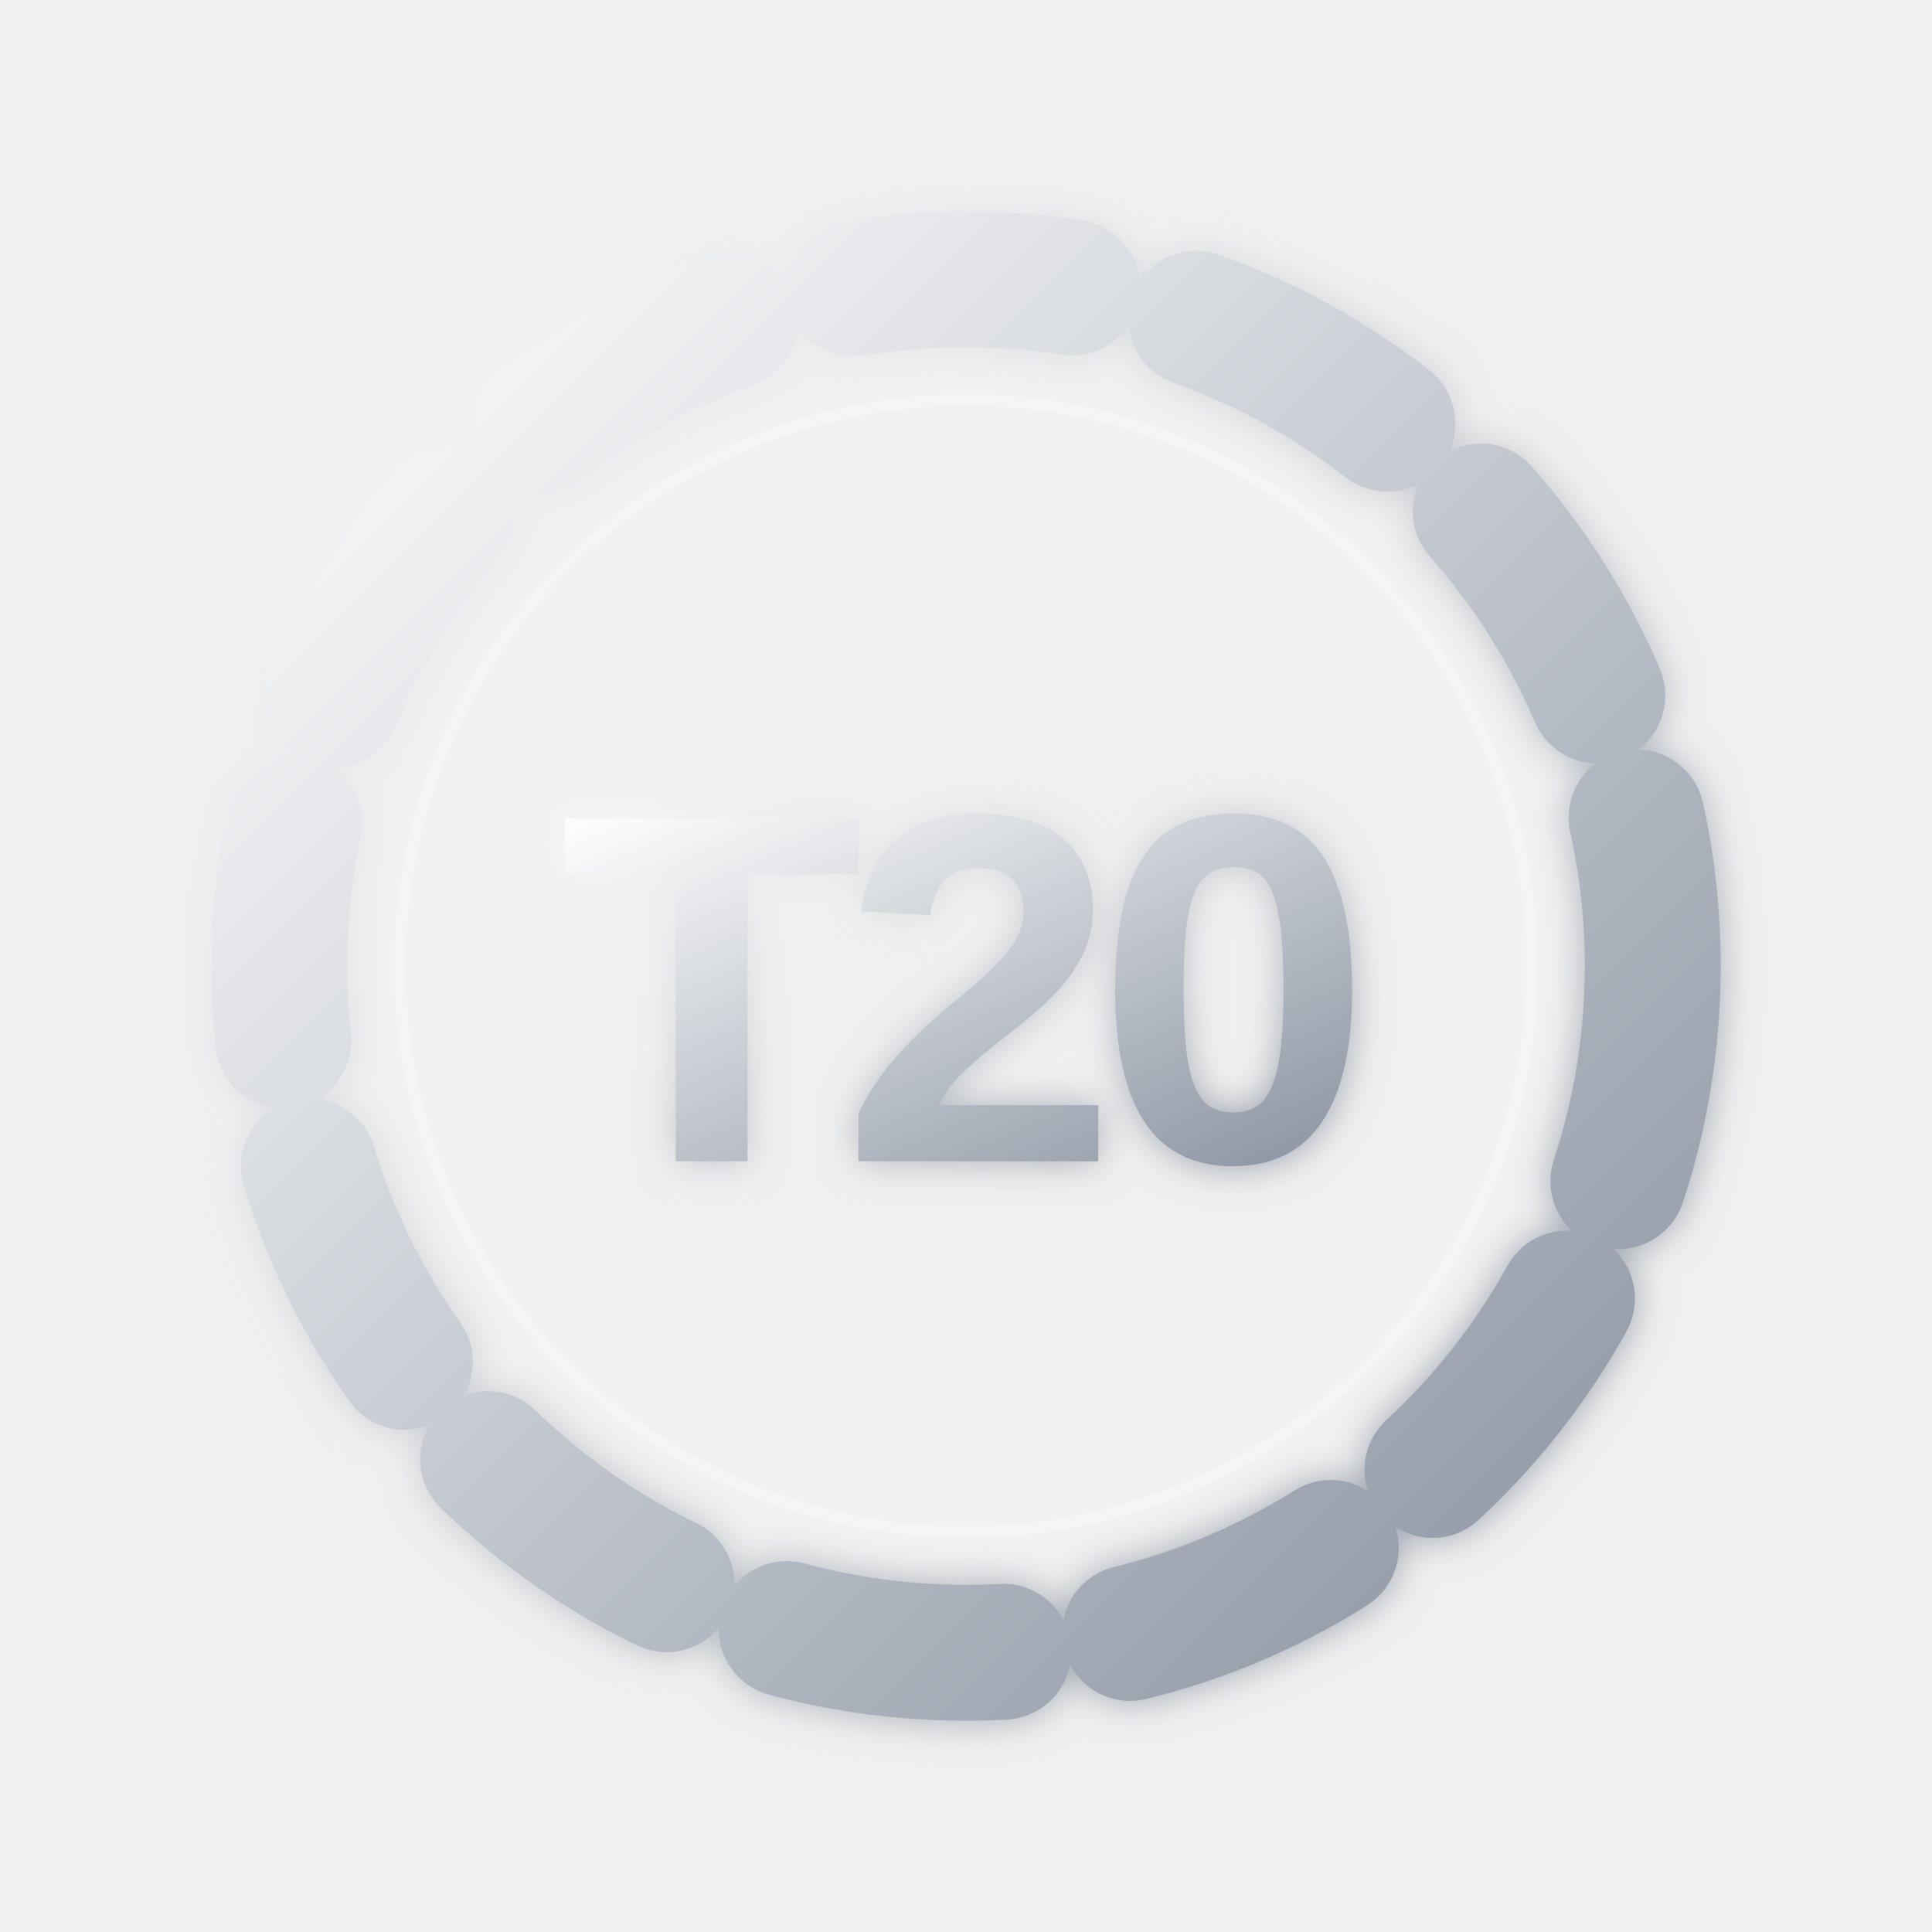
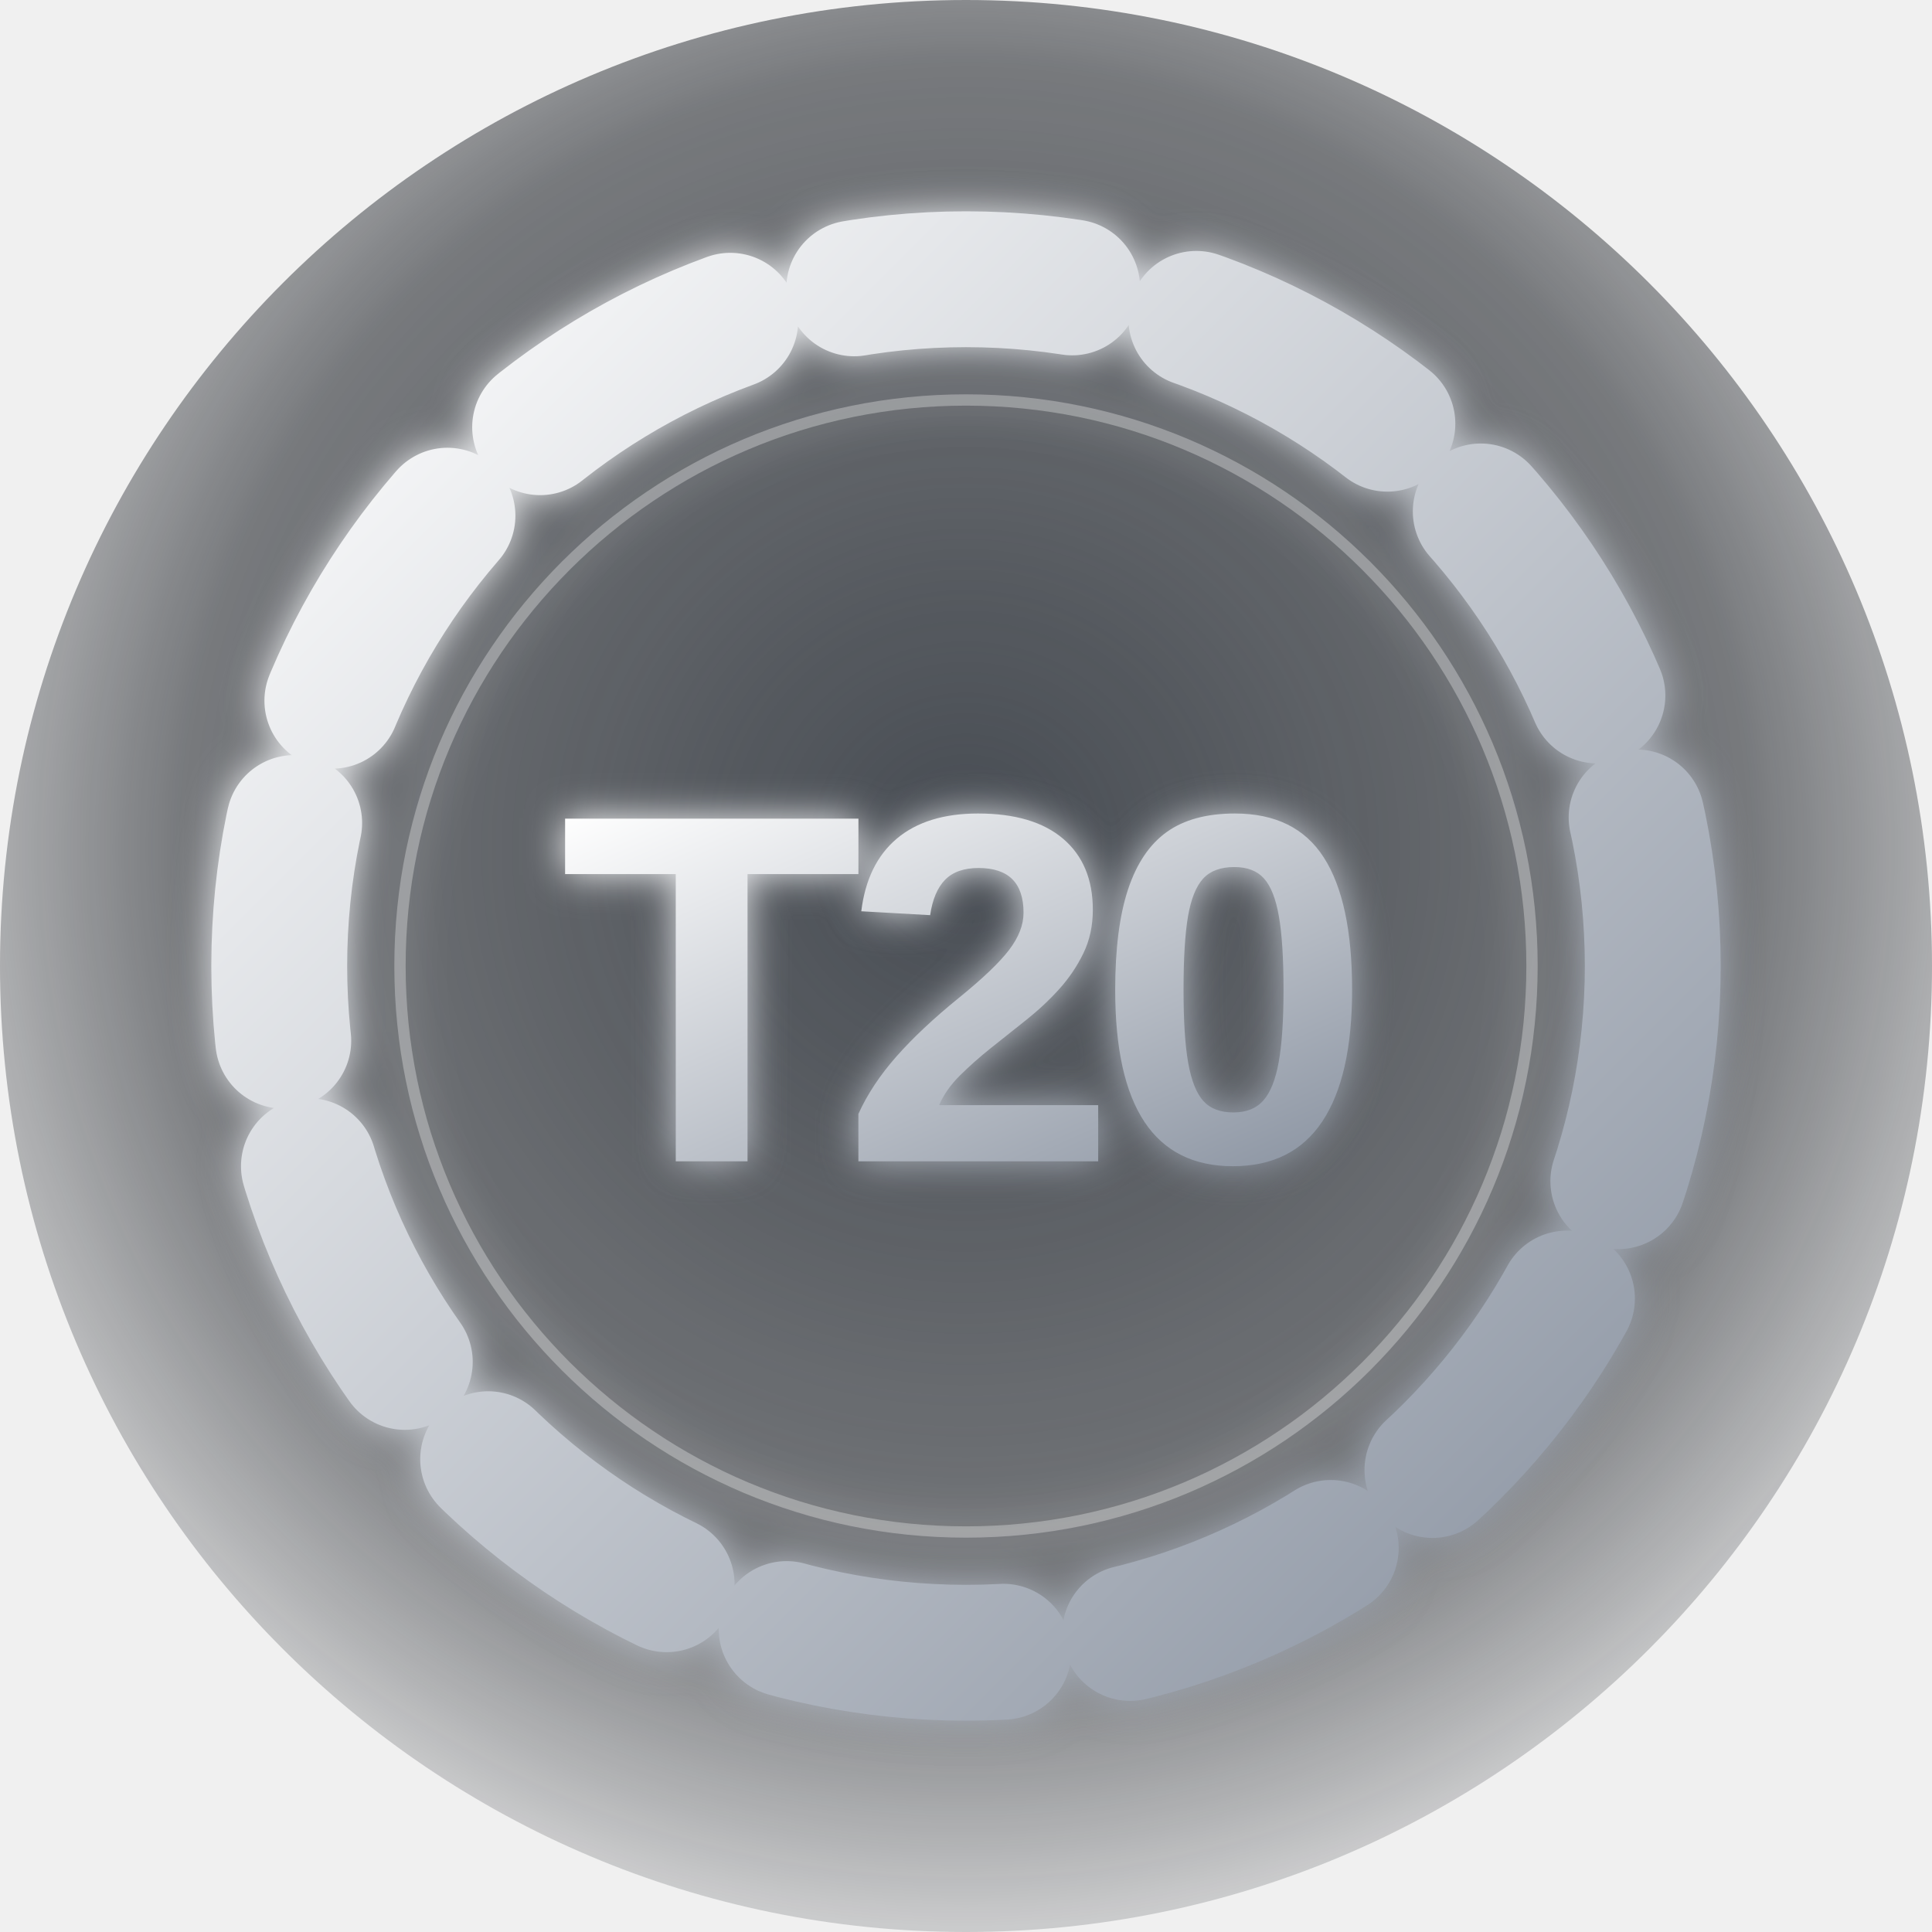
<svg xmlns="http://www.w3.org/2000/svg" viewBox="0 0 512 512" role="img" aria-label="T20">
  <defs>
    <linearGradient id="bw" x1="0" y1="0" x2="1" y2="1">
      <stop offset="0" stop-color="#ffffff" />
      <stop offset="1" stop-color="#8a93a1" />
    </linearGradient>
+     <radialGradient id="rbg" cx="50%" cy="44%" r="62%">
+       <stop offset="0" stop-color="#2a3038" stop-opacity="0.85" />
+       <stop offset="0.65" stop-color="#15191f" stop-opacity="0.55" />
+       <stop offset="1" stop-color="#0b0f16" stop-opacity="0" />
+     </radialGradient>
    <filter id="glow" x="-40%" y="-40%" width="180%" height="180%">
      <feGaussianBlur stdDeviation="5" result="b" />
      <feMerge>
        <feMergeNode in="b" />
        <feMergeNode in="SourceGraphic" />
      </feMerge>
    </filter>
  </defs>
+   <circle cx="256" cy="256" r="256" fill="url(#rbg)" />
  <g filter="url(#glow)">
    <circle cx="256" cy="256" r="182" fill="none" stroke="url(#bw)" stroke-width="36" stroke-linecap="round" stroke-dasharray="58 34" />
    <circle cx="256" cy="256" r="150" fill="none" stroke="#ffffff" stroke-width="3" opacity="0.30" />
    <text x="256" y="262" text-anchor="middle" dominant-baseline="central" fill="url(#bw)" font-family="'Trebuchet MS','Arial Rounded MT Bold',Arial,sans-serif" font-weight="800" font-size="132" letter-spacing="-6">T20</text>
  </g>
</svg>
